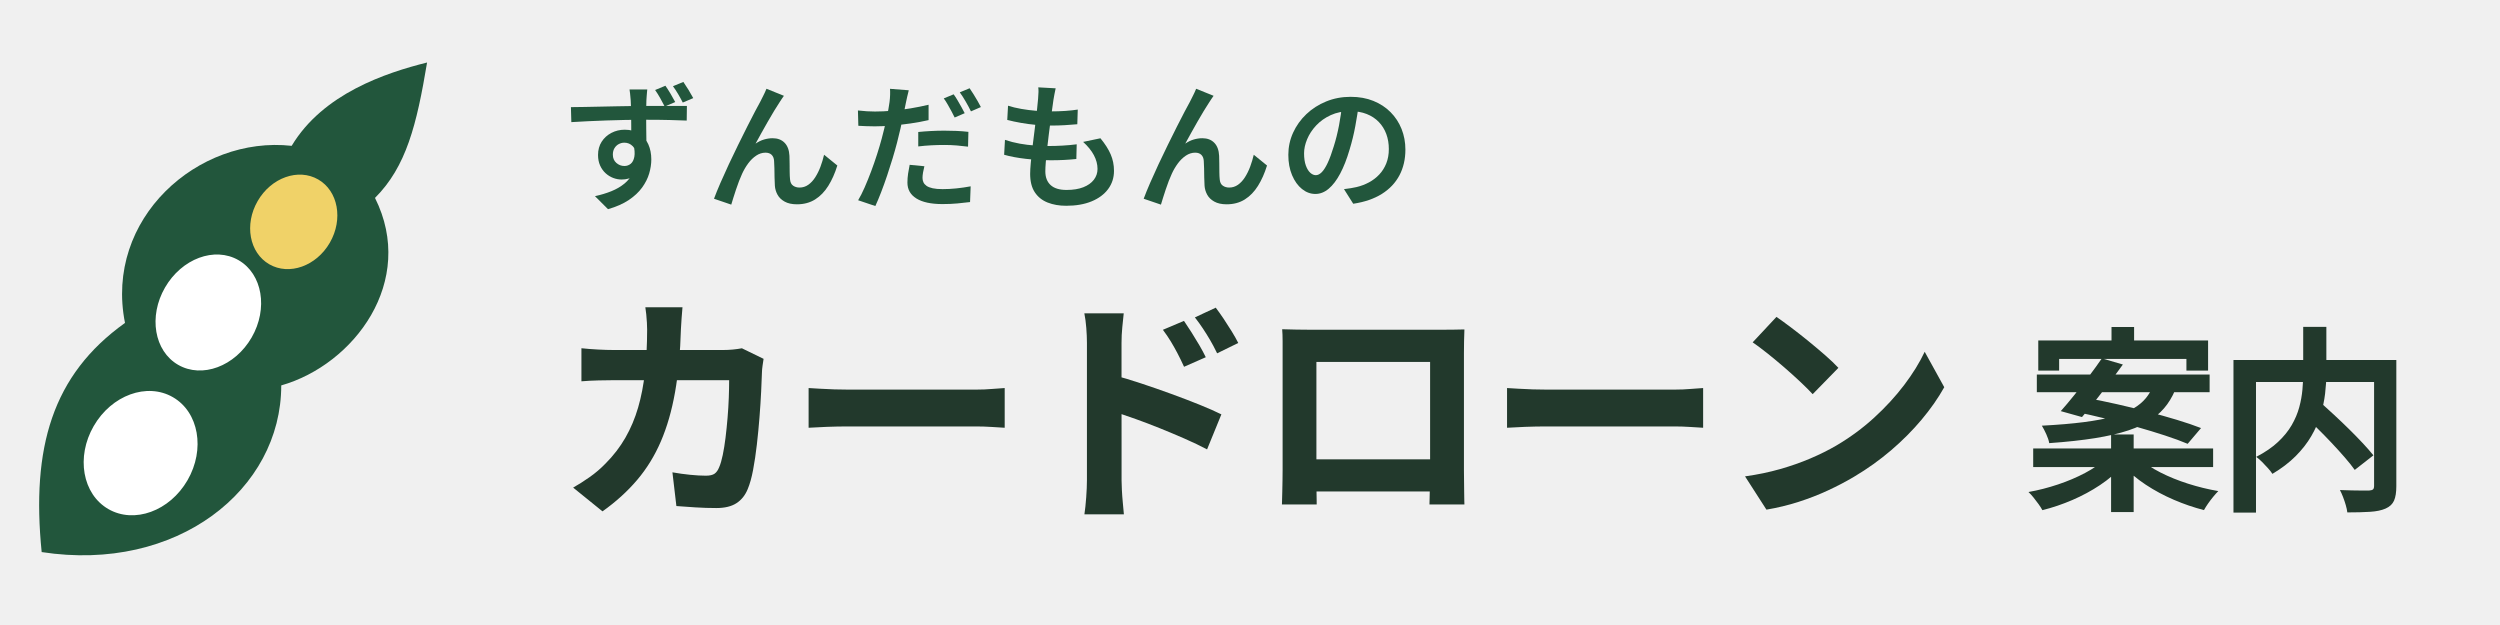
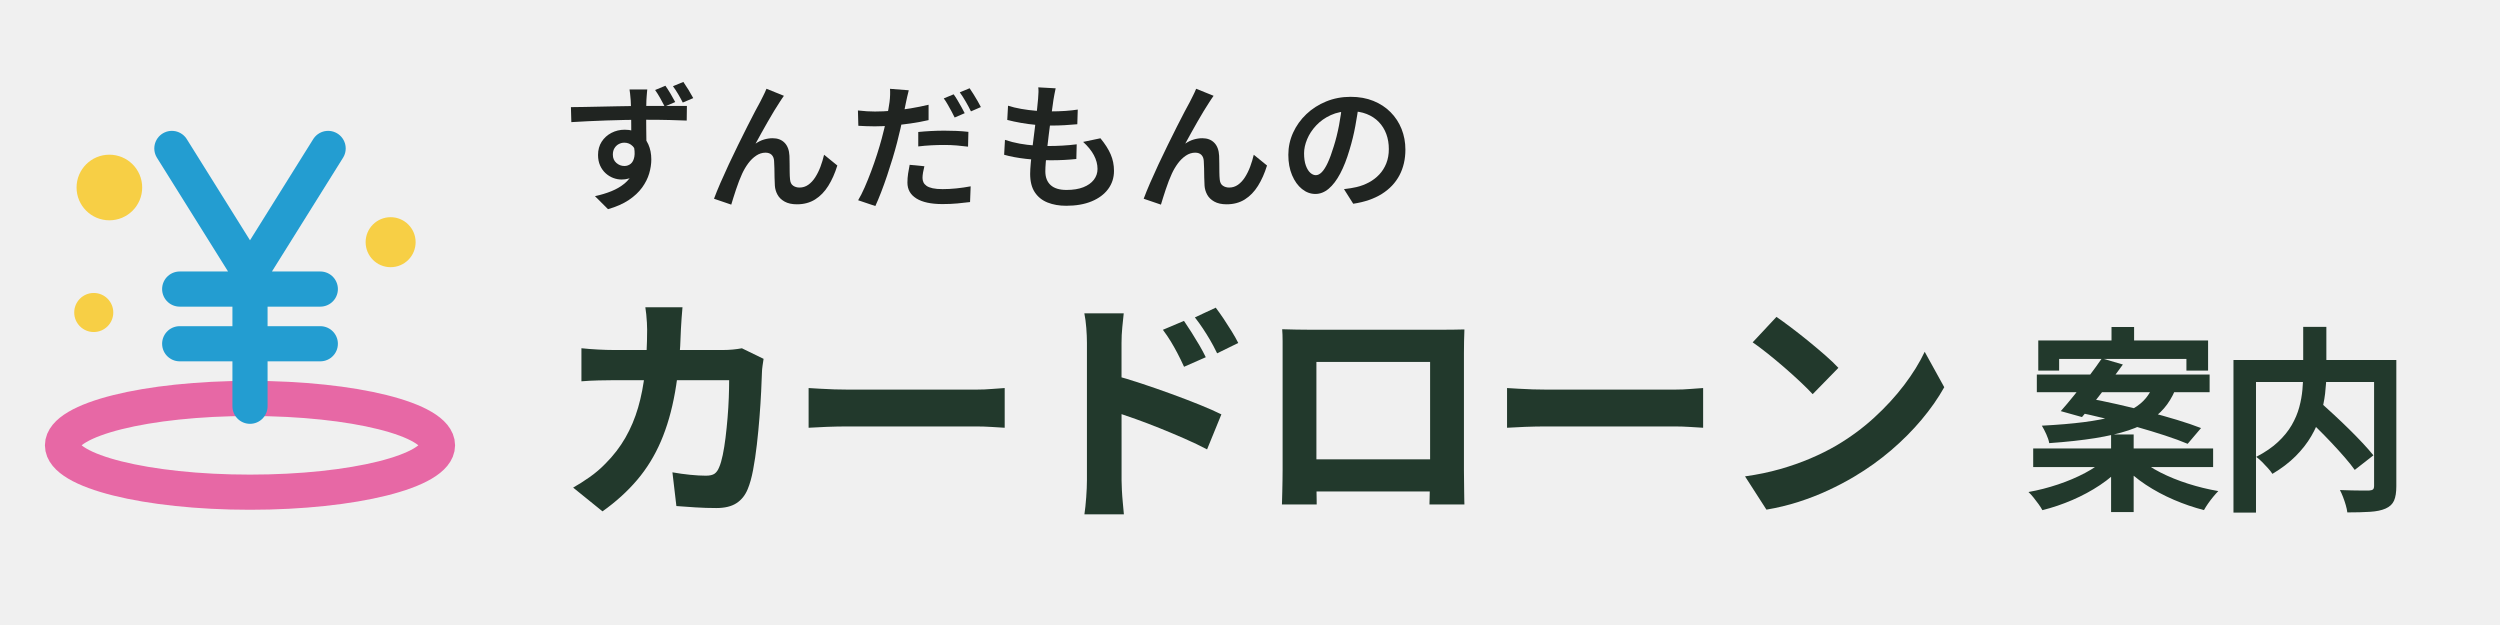
<svg xmlns="http://www.w3.org/2000/svg" viewBox="0 0 240 60" role="img" aria-labelledby="title">
-   <g transform="translate(0 4)">
-     <path fill="#22563c" d="M4 49C3 39 5 32 12 27C10 17 19 9 28 10C31 5 37 3 41 2C40 8 39 12 36 15C40 23 34 31 27 33C27 43 17 51 4 49Z" />
-     <ellipse cx="13.5" cy="39.5" rx="5.2" ry="6.2" transform="rotate(30 13.5 39.5)" fill="#fff" />
-     <ellipse cx="20" cy="26" rx="4.8" ry="5.8" transform="rotate(30 20 26)" fill="#fff" />
-     <ellipse cx="28.2" cy="17.3" rx="4" ry="4.7" transform="rotate(30 28.2 17.3)" fill="#f0d268" />
+   <g transform="translate(0 6) scale(.75)">
+     <ellipse cx="32" cy="49" rx="24" ry="6" fill="none" stroke="#e768a5" stroke-width="4.5" />
+     <g fill="#f7cf45">
+       <circle cx="14" cy="16" r="4.2" />
+       <circle cx="50" cy="23" r="3.2" />
+       <circle cx="12" cy="32" r="2.5" />
+     </g>
+     <path d="M22 11L32 27L42 11M32 27V44M23 29H41M23 36H41" fill="none" stroke="#239dd1" stroke-width="4.5" stroke-linecap="round" stroke-linejoin="round" />
  </g>
-   <path fill="#22563c" transform="translate(54.000 19) scale(0.0132 -0.0132)" d="M616.553 788.761Q615.883 781.741 614.213 765.365Q612.543 748.99 611.708 732.949Q610.873 716.909 610.203 709.229Q609.203 689.559 608.868 656.048Q608.533 622.538 608.533 582.023Q608.533 541.508 609.033 500.493Q609.533 459.478 610.033 423.132Q610.533 386.787 610.533 362.787L500.117 404.488Q500.117 421.868 500.117 452.559Q500.117 483.249 499.952 520.419Q499.787 557.589 499.287 594.919Q498.787 632.249 497.952 662.239Q497.117 692.229 496.117 708.559Q494.107 735.98 491.602 758.19Q489.097 780.401 487.427 788.761ZM61.259 660.223Q104.959 660.553 159.825 661.548Q214.69 662.543 274.876 663.873Q335.061 665.203 394.556 666.368Q454.051 667.533 506.85 668.198Q559.65 668.863 599.909 668.863Q640.178 668.863 685.013 669.033Q729.848 669.203 772.389 669.203Q814.929 669.203 849.645 669.038Q884.36 668.873 904.721 668.873L903.381 562.488Q857.67 564.488 782.279 566.493Q706.889 568.498 596.889 568.498Q529.858 568.498 459.693 567.163Q389.528 565.828 320.048 563.328Q250.569 560.828 185.754 557.833Q120.939 554.838 64.269 551.178ZM598.071 365.842Q598.071 288.381 578.401 236.965Q558.731 185.548 521.025 159.673Q483.32 133.797 429.219 133.797Q399.239 133.797 369.064 145.137Q338.889 156.478 313.868 179.158Q288.848 201.838 273.663 235.198Q258.478 268.559 258.478 312.599Q258.478 367.66 284.838 408.685Q311.198 449.711 355.579 472.881Q399.959 496.051 452.35 496.051Q516.081 496.051 559.132 467.355Q602.182 438.66 624.043 389.954Q645.903 341.249 645.903 279.878Q645.903 230.559 630.388 177.713Q614.873 124.868 578.677 75.013Q542.482 25.158 481.946 -15.357Q421.411 -55.873 331.041 -81.873L236.036 12.812Q300.996 26.792 355.676 48.921Q410.356 71.051 450.726 104.35Q491.097 137.65 513.297 184.805Q535.498 231.959 535.498 296.66Q535.498 350.828 510.713 376.272Q485.929 401.716 449.66 401.716Q428.721 401.716 409.601 391.752Q390.482 381.787 378.342 362.338Q366.203 342.889 366.203 314.609Q366.203 276.721 391.812 254.436Q417.421 232.152 449.99 232.152Q476.259 232.152 496.064 248.132Q515.868 264.111 522.503 299.441Q529.137 334.771 515.737 391.822ZM748.482 815.842Q766.822 789.492 786.302 756.842Q805.781 724.193 819.771 697.203L743.198 664.781Q727.868 694.781 710.394 726.091Q692.919 757.401 673.579 784.751ZM878.923 843.533Q897.263 817.182 916.748 785.363Q936.233 753.543 950.883 725.893L874.65 693.472Q859.32 724.132 841.17 754.946Q823.02 785.761 803.35 812.441Z" />
-   <path fill="#22563c" transform="translate(67.750 19) scale(0.0132 -0.0132)" d="M568.593 742.67Q561.583 733.33 553.253 720.5Q544.923 707.67 536.593 695.02Q518.913 668.68 496.598 631.561Q474.284 594.441 450.319 552.677Q426.355 510.913 403.72 469.979Q381.085 429.045 362.426 394.735Q392.355 415.593 424.274 424.863Q456.193 434.132 486.462 434.132Q541.182 434.132 573.512 401.106Q605.842 368.081 608.852 306.051Q609.852 281.781 610.017 250.137Q610.182 218.492 610.517 187.502Q610.852 156.512 613.193 134.543Q615.863 102.614 635.657 88.984Q655.452 75.355 682.051 75.355Q716.97 75.355 745.579 95.324Q774.188 115.294 796.318 149.763Q818.447 184.233 834.432 226.898Q850.417 269.563 860.757 313.954L957.122 235.66Q931.122 151.279 891.436 87.754Q851.751 24.229 795.551 -11.111Q739.35 -46.452 663.31 -46.452Q608.959 -46.452 573.749 -26.781Q538.538 -7.111 521.833 23.744Q505.127 54.599 502.787 88.99Q501.117 116.97 500.447 150.3Q499.777 183.63 499.442 215.444Q499.107 247.259 497.107 269.198Q495.437 297.478 479.472 313.277Q463.508 329.077 434.569 329.077Q399.289 329.077 367.02 307.602Q334.751 286.127 308.802 250.983Q282.852 215.838 264.533 175.498Q254.213 153.498 242.563 123.343Q230.913 93.188 220.263 60.863Q209.614 28.538 200.454 -0.292Q191.294 -29.122 185.624 -48.802L60.148 -5.98Q78.818 44.35 106.807 108.845Q134.797 173.34 168.117 244.67Q201.437 316 235.922 385.995Q270.407 455.99 301.891 518.655Q333.376 581.32 358.201 628.15Q383.026 674.98 396.356 698.98Q405.696 718.33 417.726 741.551Q429.757 764.771 441.797 793.852Z" />
-   <path fill="#22563c" transform="translate(81.500 19) scale(0.0132 -0.0132)" d="M434.933 782.792Q429.593 763.421 423.583 735.881Q417.573 708.34 414.233 692.66Q407.233 658.01 397.228 609.33Q387.223 560.65 375.218 506.794Q363.213 452.939 349.883 402.599Q336.213 349.939 317.548 287.944Q298.883 225.949 277.548 162.614Q256.213 99.279 234.208 42.099Q212.203 -15.081 191.863 -59.111L66.747 -16.959Q89.747 21.03 113.752 75.7Q137.757 130.37 161.267 193.046Q184.777 255.721 204.617 317.726Q224.457 379.731 238.457 432.061Q248.127 467.401 256.957 505.051Q265.787 542.7 273.617 578.345Q281.447 613.99 286.777 644.815Q292.107 675.64 295.107 697.33Q298.447 723.391 299.277 749.931Q300.107 776.472 298.437 793.492ZM189.31 628.274Q249.03 628.274 314.541 634.109Q380.051 639.944 447.386 651.114Q514.721 662.284 579.081 677.614V565.878Q517.081 551.538 447.566 541.538Q378.051 531.538 310.86 526.038Q243.67 520.538 187.98 520.538Q152.279 520.538 123.769 521.873Q95.259 523.208 68.269 524.538L65.259 635.944Q103.289 631.944 131.284 630.109Q159.279 628.274 189.31 628.274ZM503.959 479.472Q545.65 483.812 595.51 486.482Q645.37 489.152 693.711 489.152Q736.7 489.152 781.2 487.317Q825.7 485.482 868.731 480.482L866.061 372.767Q828.401 377.767 784.556 381.437Q740.711 385.107 695.03 385.107Q644.32 385.107 597.645 382.607Q550.97 380.107 503.959 374.437ZM548.583 230.401Q542.923 208.431 538.923 185.766Q534.923 163.101 534.923 145.462Q534.923 128.472 541.588 113.827Q548.253 99.182 564.063 87.873Q579.873 76.563 608.482 70.248Q637.091 63.933 680.98 63.933Q730.32 63.933 781.835 69.268Q833.35 74.604 885.081 84.274L880.731 -30.132Q839.051 -35.462 788.87 -40.132Q738.69 -44.802 679.98 -44.802Q556.239 -44.802 490.708 -4.256Q425.178 36.289 425.178 111.3Q425.178 144.35 430.188 177.571Q435.198 210.792 441.528 240.771ZM761.411 753.472Q774.411 735.802 789.241 710.797Q804.071 685.792 818.066 660.627Q832.061 635.462 841.721 616.142L768.828 584.721Q759.158 605.391 745.498 630.221Q731.838 655.051 717.678 680.051Q703.518 705.051 689.518 723.721ZM877.482 797.512Q890.812 778.842 906.307 753.507Q921.802 728.172 936.297 703.507Q950.792 678.842 959.452 660.852L887.229 629.431Q871.569 661.751 849.074 700.756Q826.579 739.761 805.919 767.761Z" />
-   <path fill="#22563c" transform="translate(95.250 19) scale(0.0132 -0.0132)" d="M461.563 797.132Q455.883 772.071 452.373 752.03Q448.863 731.99 445.522 713.3Q442.193 690.02 436.693 650.046Q431.193 610.071 424.357 560.241Q417.522 510.411 411.187 457.071Q404.852 403.731 399.017 353.056Q393.182 302.381 389.847 260.711Q386.512 219.041 386.512 193.391Q386.512 128.482 425.142 93.228Q463.771 57.974 540.67 57.974Q612.619 57.974 662.719 77.629Q712.818 97.284 739.437 132.073Q766.056 166.863 766.056 210.771Q766.056 261.441 739.391 311.231Q712.726 361.02 661.447 407.35L787.233 433.781Q837.553 372.731 861.703 316.886Q885.852 261.041 885.852 196.711Q885.852 121.7 843.172 64.325Q800.492 6.949 722.781 -25.091Q645.071 -57.132 537.98 -57.132Q462.548 -57.132 403.173 -33.611Q343.797 -10.091 309.952 40.934Q276.107 91.959 276.107 174.98Q276.107 206.3 280.942 257.965Q285.777 309.63 293.277 371.8Q300.777 433.97 309.112 498.475Q317.447 562.98 323.947 620.82Q330.447 678.66 333.777 720.33Q336.447 752.741 336.782 770.431Q337.117 788.122 335.117 804.152ZM115.249 670.543Q158.929 656.533 211.614 647.363Q264.3 638.193 319.0 633.693Q373.7 629.193 422.421 629.193Q480.761 629.193 531.926 632.698Q583.091 636.203 622.37 642.533L619.02 535.818Q573.051 531.818 527.401 528.983Q481.751 526.148 419.401 526.148Q371.01 526.148 316.65 531.318Q262.289 536.488 208.939 545.828Q155.589 555.168 109.569 567.178ZM92.939 422.213Q145.32 404.533 200.175 394.698Q255.03 384.863 308.881 381.198Q362.731 377.533 412.101 377.533Q459.721 377.533 512.561 380.538Q565.401 383.543 614.7 389.863L612.02 283.158Q568.091 278.498 522.957 276.163Q477.822 273.828 429.852 273.828Q335.03 273.828 244.975 284.168Q154.919 294.508 86.919 313.828Z" />
-   <path fill="#22563c" transform="translate(109.000 19) scale(0.0132 -0.0132)" d="M568.593 742.67Q561.583 733.33 553.253 720.5Q544.923 707.67 536.593 695.02Q518.913 668.68 496.598 631.561Q474.284 594.441 450.319 552.677Q426.355 510.913 403.72 469.979Q381.085 429.045 362.426 394.735Q392.355 415.593 424.274 424.863Q456.193 434.132 486.462 434.132Q541.182 434.132 573.512 401.106Q605.842 368.081 608.852 306.051Q609.852 281.781 610.017 250.137Q610.182 218.492 610.517 187.502Q610.852 156.512 613.193 134.543Q615.863 102.614 635.657 88.984Q655.452 75.355 682.051 75.355Q716.97 75.355 745.579 95.324Q774.188 115.294 796.318 149.763Q818.447 184.233 834.432 226.898Q850.417 269.563 860.757 313.954L957.122 235.66Q931.122 151.279 891.436 87.754Q851.751 24.229 795.551 -11.111Q739.35 -46.452 663.31 -46.452Q608.959 -46.452 573.749 -26.781Q538.538 -7.111 521.833 23.744Q505.127 54.599 502.787 88.99Q501.117 116.97 500.447 150.3Q499.777 183.63 499.442 215.444Q499.107 247.259 497.107 269.198Q495.437 297.478 479.472 313.277Q463.508 329.077 434.569 329.077Q399.289 329.077 367.02 307.602Q334.751 286.127 308.802 250.983Q282.852 215.838 264.533 175.498Q254.213 153.498 242.563 123.343Q230.913 93.188 220.263 60.863Q209.614 28.538 200.454 -0.292Q191.294 -29.122 185.624 -48.802L60.148 -5.98Q78.818 44.35 106.807 108.845Q134.797 173.34 168.117 244.67Q201.437 316 235.922 385.995Q270.407 455.99 301.891 518.655Q333.376 581.32 358.201 628.15Q383.026 674.98 396.356 698.98Q405.696 718.33 417.726 741.551Q429.757 764.771 441.797 793.852Z" />
-   <path fill="#22563c" transform="translate(122.750 19) scale(0.0132 -0.0132)" d="M583.573 684.69Q573.233 607.7 557.563 522.195Q541.893 436.69 515.533 350.279Q485.873 248.959 447.687 177.094Q409.502 105.229 364.292 67.023Q319.081 28.818 267.01 28.818Q214.579 28.818 169.698 64.863Q124.818 100.909 97.637 165.294Q70.457 229.68 70.457 313.36Q70.457 398.401 105.137 474.436Q139.818 550.472 201.508 609.162Q263.198 667.852 345.734 701.533Q428.269 735.213 523.65 735.213Q615.36 735.213 688.561 705.703Q761.761 676.193 813.952 623.667Q866.142 571.142 893.987 501.271Q921.832 431.401 921.832 351.35Q921.832 246.35 878.512 164.325Q835.193 82.3 750.852 29.264Q666.512 -23.771 542.452 -42.472L475.198 63.913Q502.909 66.923 524.909 70.763Q546.909 74.604 566.599 78.944Q614.599 90.284 657.064 113.109Q699.528 135.933 731.983 170.408Q764.437 204.883 782.902 251.332Q801.366 297.781 801.366 355.36Q801.366 414.68 782.886 464.815Q764.407 514.949 728.442 552.249Q692.478 589.548 640.528 610.188Q588.579 630.828 521.64 630.828Q441.33 630.828 378.706 602.008Q316.081 573.188 272.792 526.883Q229.502 480.579 207.198 426.959Q184.893 373.34 184.893 324.411Q184.893 270.852 197.852 235.413Q210.812 199.974 230.261 182.664Q249.711 165.355 270.35 165.355Q292.33 165.355 313.954 187.334Q335.579 209.314 357.193 255.743Q378.807 302.172 400.767 374.36Q423.437 446.02 439.107 527.695Q454.777 609.37 461.777 687.711Z" />
+   <path fill="#202421" transform="translate(54.000 19) scale(0.0132 -0.0132)" d="M616.553 788.761Q615.883 781.741 614.213 765.365Q612.543 748.99 611.708 732.949Q610.873 716.909 610.203 709.229Q609.203 689.559 608.868 656.048Q608.533 622.538 608.533 582.023Q608.533 541.508 609.033 500.493Q609.533 459.478 610.033 423.132Q610.533 386.787 610.533 362.787L500.117 404.488Q500.117 421.868 500.117 452.559Q500.117 483.249 499.952 520.419Q499.787 557.589 499.287 594.919Q498.787 632.249 497.952 662.239Q497.117 692.229 496.117 708.559Q494.107 735.98 491.602 758.19Q489.097 780.401 487.427 788.761ZM61.259 660.223Q104.959 660.553 159.825 661.548Q214.69 662.543 274.876 663.873Q335.061 665.203 394.556 666.368Q454.051 667.533 506.85 668.198Q559.65 668.863 599.909 668.863Q640.178 668.863 685.013 669.033Q729.848 669.203 772.389 669.203Q814.929 669.203 849.645 669.038Q884.36 668.873 904.721 668.873L903.381 562.488Q857.67 564.488 782.279 566.493Q706.889 568.498 596.889 568.498Q529.858 568.498 459.693 567.163Q389.528 565.828 320.048 563.328Q250.569 560.828 185.754 557.833Q120.939 554.838 64.269 551.178ZM598.071 365.842Q598.071 288.381 578.401 236.965Q558.731 185.548 521.025 159.673Q483.32 133.797 429.219 133.797Q399.239 133.797 369.064 145.137Q338.889 156.478 313.868 179.158Q288.848 201.838 273.663 235.198Q258.478 268.559 258.478 312.599Q258.478 367.66 284.838 408.685Q311.198 449.711 355.579 472.881Q399.959 496.051 452.35 496.051Q516.081 496.051 559.132 467.355Q602.182 438.66 624.043 389.954Q645.903 341.249 645.903 279.878Q645.903 230.559 630.388 177.713Q614.873 124.868 578.677 75.013Q542.482 25.158 481.946 -15.357Q421.411 -55.873 331.041 -81.873L236.036 12.812Q300.996 26.792 355.676 48.921Q410.356 71.051 450.726 104.35Q491.097 137.65 513.297 184.805Q535.498 231.959 535.498 296.66Q535.498 350.828 510.713 376.272Q485.929 401.716 449.66 401.716Q428.721 401.716 409.601 391.752Q390.482 381.787 378.342 362.338Q366.203 342.889 366.203 314.609Q366.203 276.721 391.812 254.436Q417.421 232.152 449.99 232.152Q476.259 232.152 496.064 248.132Q515.868 264.111 522.503 299.441Q529.137 334.771 515.737 391.822ZM748.482 815.842Q766.822 789.492 786.302 756.842Q805.781 724.193 819.771 697.203L743.198 664.781Q727.868 694.781 710.394 726.091Q692.919 757.401 673.579 784.751ZM878.923 843.533Q897.263 817.182 916.748 785.363Q936.233 753.543 950.883 725.893L874.65 693.472Q859.32 724.132 841.17 754.946Q823.02 785.761 803.35 812.441Z" />
+   <path fill="#202421" transform="translate(67.750 19) scale(0.0132 -0.0132)" d="M568.593 742.67Q561.583 733.33 553.253 720.5Q544.923 707.67 536.593 695.02Q518.913 668.68 496.598 631.561Q474.284 594.441 450.319 552.677Q426.355 510.913 403.72 469.979Q381.085 429.045 362.426 394.735Q392.355 415.593 424.274 424.863Q456.193 434.132 486.462 434.132Q541.182 434.132 573.512 401.106Q605.842 368.081 608.852 306.051Q609.852 281.781 610.017 250.137Q610.182 218.492 610.517 187.502Q610.852 156.512 613.193 134.543Q615.863 102.614 635.657 88.984Q655.452 75.355 682.051 75.355Q716.97 75.355 745.579 95.324Q774.188 115.294 796.318 149.763Q818.447 184.233 834.432 226.898Q850.417 269.563 860.757 313.954L957.122 235.66Q931.122 151.279 891.436 87.754Q851.751 24.229 795.551 -11.111Q739.35 -46.452 663.31 -46.452Q608.959 -46.452 573.749 -26.781Q538.538 -7.111 521.833 23.744Q505.127 54.599 502.787 88.99Q501.117 116.97 500.447 150.3Q499.777 183.63 499.442 215.444Q499.107 247.259 497.107 269.198Q495.437 297.478 479.472 313.277Q463.508 329.077 434.569 329.077Q399.289 329.077 367.02 307.602Q334.751 286.127 308.802 250.983Q282.852 215.838 264.533 175.498Q254.213 153.498 242.563 123.343Q230.913 93.188 220.263 60.863Q209.614 28.538 200.454 -0.292Q191.294 -29.122 185.624 -48.802L60.148 -5.98Q78.818 44.35 106.807 108.845Q134.797 173.34 168.117 244.67Q201.437 316 235.922 385.995Q270.407 455.99 301.891 518.655Q333.376 581.32 358.201 628.15Q383.026 674.98 396.356 698.98Q405.696 718.33 417.726 741.551Q429.757 764.771 441.797 793.852Z" />
+   <path fill="#202421" transform="translate(81.500 19) scale(0.0132 -0.0132)" d="M434.933 782.792Q429.593 763.421 423.583 735.881Q417.573 708.34 414.233 692.66Q407.233 658.01 397.228 609.33Q387.223 560.65 375.218 506.794Q363.213 452.939 349.883 402.599Q336.213 349.939 317.548 287.944Q298.883 225.949 277.548 162.614Q256.213 99.279 234.208 42.099Q212.203 -15.081 191.863 -59.111L66.747 -16.959Q89.747 21.03 113.752 75.7Q137.757 130.37 161.267 193.046Q184.777 255.721 204.617 317.726Q224.457 379.731 238.457 432.061Q248.127 467.401 256.957 505.051Q265.787 542.7 273.617 578.345Q281.447 613.99 286.777 644.815Q292.107 675.64 295.107 697.33Q298.447 723.391 299.277 749.931Q300.107 776.472 298.437 793.492ZM189.31 628.274Q249.03 628.274 314.541 634.109Q380.051 639.944 447.386 651.114Q514.721 662.284 579.081 677.614V565.878Q517.081 551.538 447.566 541.538Q378.051 531.538 310.86 526.038Q243.67 520.538 187.98 520.538Q152.279 520.538 123.769 521.873Q95.259 523.208 68.269 524.538L65.259 635.944Q103.289 631.944 131.284 630.109Q159.279 628.274 189.31 628.274ZM503.959 479.472Q545.65 483.812 595.51 486.482Q645.37 489.152 693.711 489.152Q736.7 489.152 781.2 487.317Q825.7 485.482 868.731 480.482L866.061 372.767Q828.401 377.767 784.556 381.437Q740.711 385.107 695.03 385.107Q644.32 385.107 597.645 382.607Q550.97 380.107 503.959 374.437ZM548.583 230.401Q542.923 208.431 538.923 185.766Q534.923 163.101 534.923 145.462Q534.923 128.472 541.588 113.827Q548.253 99.182 564.063 87.873Q579.873 76.563 608.482 70.248Q637.091 63.933 680.98 63.933Q730.32 63.933 781.835 69.268Q833.35 74.604 885.081 84.274L880.731 -30.132Q839.051 -35.462 788.87 -40.132Q738.69 -44.802 679.98 -44.802Q556.239 -44.802 490.708 -4.256Q425.178 36.289 425.178 111.3Q425.178 144.35 430.188 177.571Q435.198 210.792 441.528 240.771ZM761.411 753.472Q774.411 735.802 789.241 710.797Q804.071 685.792 818.066 660.627Q832.061 635.462 841.721 616.142L768.828 584.721Q759.158 605.391 745.498 630.221Q731.838 655.051 717.678 680.051Q703.518 705.051 689.518 723.721ZM877.482 797.512Q890.812 778.842 906.307 753.507Q921.802 728.172 936.297 703.507Q950.792 678.842 959.452 660.852L887.229 629.431Q871.569 661.751 849.074 700.756Q826.579 739.761 805.919 767.761Z" />
+   <path fill="#202421" transform="translate(95.250 19) scale(0.0132 -0.0132)" d="M461.563 797.132Q455.883 772.071 452.373 752.03Q448.863 731.99 445.522 713.3Q442.193 690.02 436.693 650.046Q431.193 610.071 424.357 560.241Q417.522 510.411 411.187 457.071Q404.852 403.731 399.017 353.056Q393.182 302.381 389.847 260.711Q386.512 219.041 386.512 193.391Q386.512 128.482 425.142 93.228Q463.771 57.974 540.67 57.974Q612.619 57.974 662.719 77.629Q712.818 97.284 739.437 132.073Q766.056 166.863 766.056 210.771Q766.056 261.441 739.391 311.231Q712.726 361.02 661.447 407.35L787.233 433.781Q837.553 372.731 861.703 316.886Q885.852 261.041 885.852 196.711Q885.852 121.7 843.172 64.325Q800.492 6.949 722.781 -25.091Q645.071 -57.132 537.98 -57.132Q462.548 -57.132 403.173 -33.611Q343.797 -10.091 309.952 40.934Q276.107 91.959 276.107 174.98Q276.107 206.3 280.942 257.965Q285.777 309.63 293.277 371.8Q300.777 433.97 309.112 498.475Q317.447 562.98 323.947 620.82Q330.447 678.66 333.777 720.33Q336.447 752.741 336.782 770.431Q337.117 788.122 335.117 804.152ZM115.249 670.543Q158.929 656.533 211.614 647.363Q264.3 638.193 319.0 633.693Q373.7 629.193 422.421 629.193Q480.761 629.193 531.926 632.698Q583.091 636.203 622.37 642.533L619.02 535.818Q573.051 531.818 527.401 528.983Q481.751 526.148 419.401 526.148Q371.01 526.148 316.65 531.318Q262.289 536.488 208.939 545.828Q155.589 555.168 109.569 567.178ZM92.939 422.213Q145.32 404.533 200.175 394.698Q255.03 384.863 308.881 381.198Q362.731 377.533 412.101 377.533Q459.721 377.533 512.561 380.538Q565.401 383.543 614.7 389.863L612.02 283.158Q568.091 278.498 522.957 276.163Q477.822 273.828 429.852 273.828Q335.03 273.828 244.975 284.168Q154.919 294.508 86.919 313.828Z" />
+   <path fill="#202421" transform="translate(109.000 19) scale(0.0132 -0.0132)" d="M568.593 742.67Q561.583 733.33 553.253 720.5Q544.923 707.67 536.593 695.02Q518.913 668.68 496.598 631.561Q474.284 594.441 450.319 552.677Q426.355 510.913 403.72 469.979Q381.085 429.045 362.426 394.735Q392.355 415.593 424.274 424.863Q456.193 434.132 486.462 434.132Q541.182 434.132 573.512 401.106Q605.842 368.081 608.852 306.051Q609.852 281.781 610.017 250.137Q610.182 218.492 610.517 187.502Q610.852 156.512 613.193 134.543Q615.863 102.614 635.657 88.984Q655.452 75.355 682.051 75.355Q716.97 75.355 745.579 95.324Q774.188 115.294 796.318 149.763Q818.447 184.233 834.432 226.898Q850.417 269.563 860.757 313.954L957.122 235.66Q931.122 151.279 891.436 87.754Q851.751 24.229 795.551 -11.111Q739.35 -46.452 663.31 -46.452Q608.959 -46.452 573.749 -26.781Q538.538 -7.111 521.833 23.744Q505.127 54.599 502.787 88.99Q501.117 116.97 500.447 150.3Q499.777 183.63 499.442 215.444Q499.107 247.259 497.107 269.198Q495.437 297.478 479.472 313.277Q463.508 329.077 434.569 329.077Q399.289 329.077 367.02 307.602Q334.751 286.127 308.802 250.983Q282.852 215.838 264.533 175.498Q254.213 153.498 242.563 123.343Q230.913 93.188 220.263 60.863Q209.614 28.538 200.454 -0.292Q191.294 -29.122 185.624 -48.802L60.148 -5.98Q78.818 44.35 106.807 108.845Q134.797 173.34 168.117 244.67Q201.437 316 235.922 385.995Q270.407 455.99 301.891 518.655Q333.376 581.32 358.201 628.15Q383.026 674.98 396.356 698.98Q405.696 718.33 417.726 741.551Q429.757 764.771 441.797 793.852Z" />
+   <path fill="#202421" transform="translate(122.750 19) scale(0.0132 -0.0132)" d="M583.573 684.69Q573.233 607.7 557.563 522.195Q541.893 436.69 515.533 350.279Q485.873 248.959 447.687 177.094Q409.502 105.229 364.292 67.023Q319.081 28.818 267.01 28.818Q214.579 28.818 169.698 64.863Q124.818 100.909 97.637 165.294Q70.457 229.68 70.457 313.36Q70.457 398.401 105.137 474.436Q139.818 550.472 201.508 609.162Q263.198 667.852 345.734 701.533Q428.269 735.213 523.65 735.213Q615.36 735.213 688.561 705.703Q761.761 676.193 813.952 623.667Q866.142 571.142 893.987 501.271Q921.832 431.401 921.832 351.35Q921.832 246.35 878.512 164.325Q835.193 82.3 750.852 29.264Q666.512 -23.771 542.452 -42.472L475.198 63.913Q502.909 66.923 524.909 70.763Q546.909 74.604 566.599 78.944Q614.599 90.284 657.064 113.109Q699.528 135.933 731.983 170.408Q764.437 204.883 782.902 251.332Q801.366 297.781 801.366 355.36Q801.366 414.68 782.886 464.815Q764.407 514.949 728.442 552.249Q692.478 589.548 640.528 610.188Q588.579 630.828 521.64 630.828Q441.33 630.828 378.706 602.008Q316.081 573.188 272.792 526.883Q229.502 480.579 207.198 426.959Q184.893 373.34 184.893 324.411Q184.893 270.852 197.852 235.413Q210.812 199.974 230.261 182.664Q249.711 165.355 270.35 165.355Q292.33 165.355 313.954 187.334Q335.579 209.314 357.193 255.743Q378.807 302.172 400.767 374.36Q423.437 446.02 439.107 527.695Q454.777 609.37 461.777 687.711Z" />
  <path fill="#22392c" transform="translate(53.200 48) scale(0.023 -0.023)" d="M535.606 804.401Q533.771 786.731 531.936 759.298Q530.101 731.865 529.101 713.865Q524.936 565.216 504.529 449.963Q484.122 334.711 445.462 244.86Q406.802 155.01 346.374 83.732Q285.946 12.454 201.741 -47.411L79.219 51.741Q111.249 69.761 147.614 95.199Q183.98 120.637 214.845 152.677Q264.02 202.038 297.253 259.883Q330.485 317.728 350.289 385.465Q370.094 453.203 378.986 534.075Q387.878 614.946 388.043 711.195Q388.043 722.36 387.126 739.87Q386.208 757.381 384.373 774.973Q382.538 792.566 380.538 804.401ZM874.071 589.206Q872.071 577.041 869.818 560.695Q867.566 544.35 867.401 535.855Q866.401 503.34 863.983 453.335Q861.566 403.33 857.066 345.747Q852.566 288.165 845.983 231.0Q839.401 173.835 830.236 125.335Q821.071 76.835 807.906 45.66Q792.236 7.135 760.963 -13.221Q729.69 -33.576 676.815 -33.576Q633.124 -33.576 589.619 -30.823Q546.114 -28.071 510.124 -25.236L493.599 115.482Q530.084 108.977 567.079 105.224Q604.074 101.472 633.064 101.472Q657.909 101.472 669.734 109.977Q681.559 118.482 688.889 137.317Q697.043 155.967 703.703 188.019Q710.363 220.071 715.276 260.118Q720.188 300.165 723.771 343.217Q727.353 386.269 728.853 426.749Q730.353 467.229 730.353 500.064H247.855Q223.041 500.064 184.84 499.146Q146.64 498.229 113.784 495.394V633.431Q146.475 629.926 183.0 628.009Q219.525 626.091 247.69 626.091H705.889Q725.219 626.091 745.069 627.926Q764.919 629.761 783.609 633.266Z" />
  <path fill="#22392c" transform="translate(75.550 48) scale(0.023 -0.023)" d="M90.289 467.297Q108.97 466.297 137.912 464.462Q166.855 462.627 198.041 461.709Q229.226 460.792 254.216 460.792Q281.091 460.792 318.271 460.792Q355.452 460.792 398.946 460.792Q442.441 460.792 488.591 460.792Q534.741 460.792 579.803 460.792Q624.865 460.792 665.515 460.792Q706.165 460.792 738.16 460.792Q770.155 460.792 789.835 460.792Q824.825 460.792 856.51 463.544Q888.195 466.297 908.711 467.297V301.538Q890.7 302.538 856.18 304.791Q821.66 307.043 790 307.043Q770.32 307.043 737.825 307.043Q705.33 307.043 664.763 307.043Q624.195 307.043 579.133 307.043Q534.071 307.043 487.921 307.043Q441.771 307.043 398.276 307.043Q354.781 307.043 317.601 307.043Q280.421 307.043 254.216 307.043Q211.711 307.043 165.51 305.291Q119.31 303.538 90.289 301.538Z" />
  <path fill="#22392c" transform="translate(97.900 48) scale(0.023 -0.023)" d="M685.276 747.606Q699.617 726.761 716.617 699.926Q733.617 673.091 749.364 646.179Q765.111 619.266 776.276 595.936L685.65 556.051Q670.64 588.741 657.645 613.401Q644.65 638.061 630.572 661.386Q616.495 684.711 597.32 710.391ZM817.822 802.792Q833.162 782.781 850.58 756.781Q867.997 730.781 884.327 704.287Q900.657 677.792 911.822 655.462L823.7 612.236Q807.855 644.926 793.525 669.086Q779.195 693.246 764.618 715.318Q750.041 737.391 730.865 762.236ZM280.239 82.36Q280.239 102.216 280.239 146.056Q280.239 189.896 280.239 247.308Q280.239 304.721 280.239 367.128Q280.239 429.535 280.239 487.608Q280.239 545.68 280.239 590.423Q280.239 635.165 280.239 656.165Q280.239 683.855 277.569 718.206Q274.899 752.556 269.394 779.236H433.812Q430.977 752.721 427.807 720.628Q424.637 688.535 424.637 656.165Q424.637 630.381 424.637 583.493Q424.637 536.606 424.637 478.452Q424.637 420.297 424.719 359.379Q424.802 298.462 424.802 242.364Q424.802 186.266 424.802 143.911Q424.802 101.556 424.802 82.36Q424.802 68.7 426.054 42.768Q427.307 16.835 429.977 -10.855Q432.647 -38.546 434.482 -59.896H269.724Q274.229 -30.041 277.234 11.072Q280.239 52.185 280.239 82.36ZM393.586 520.751Q443.421 507.421 505.514 486.921Q567.606 466.421 630.946 443.339Q694.287 420.256 749.869 397.844Q805.452 375.431 841.431 357.441L781.67 211.208Q739.505 233.538 688.85 255.698Q638.195 277.858 586.046 298.936Q533.896 320.013 484.241 337.76Q434.586 355.508 393.586 369.178Z" />
  <path fill="#22392c" transform="translate(120.250 48) scale(0.023 -0.023)" d="M123.414 712.771Q154.084 711.771 182.362 711.271Q210.64 710.771 231.485 710.771Q247.67 710.771 281.51 710.771Q315.35 710.771 360.433 710.771Q405.515 710.771 456.428 710.771Q507.34 710.771 558.588 710.771Q609.835 710.771 654.753 710.771Q699.67 710.771 733.68 710.771Q767.69 710.771 783.711 710.771Q802.721 710.771 829.396 710.854Q856.071 710.936 884.091 711.936Q883.091 688.751 882.591 662.478Q882.091 636.206 882.091 612.185Q882.091 598.505 882.091 569.005Q882.091 539.505 882.091 498.928Q882.091 458.35 882.091 413.195Q882.091 368.041 882.091 322.216Q882.091 276.391 882.091 236.061Q882.091 195.731 882.091 166.226Q882.091 136.721 882.091 122.865Q882.091 108.02 882.509 84.753Q882.926 61.485 883.009 38.387Q883.091 15.289 883.591 -1.051Q884.091 -17.391 884.091 -18.546H738.198Q738.363 -17.061 738.781 6.124Q739.198 29.31 740.033 61.258Q740.868 93.206 740.868 121.401Q740.868 134.421 740.868 165.421Q740.868 196.421 740.868 238.241Q740.868 280.061 740.868 326.288Q740.868 372.515 740.868 416.907Q740.868 461.3 740.868 497.444Q740.868 533.589 740.868 554.991Q740.868 576.394 740.868 576.394H266.307Q266.307 576.394 266.307 555.074Q266.307 533.754 266.307 497.609Q266.307 461.465 266.307 417.155Q266.307 372.845 266.307 326.7Q266.307 280.556 266.307 238.736Q266.307 196.916 266.307 165.834Q266.307 134.751 266.307 121.401Q266.307 102.711 266.307 79.185Q266.307 55.66 266.807 34.057Q267.307 12.454 267.389 -2.386Q267.472 -17.226 267.472 -18.546H122.414Q122.414 -17.226 122.914 -2.056Q123.414 13.114 123.914 35.712Q124.414 58.31 124.831 81.912Q125.249 105.515 125.249 124.37Q125.249 137.721 125.249 167.391Q125.249 197.061 125.249 237.638Q125.249 278.216 125.249 323.788Q125.249 369.36 125.249 414.85Q125.249 460.34 125.249 500.418Q125.249 540.495 125.249 569.747Q125.249 599 125.249 612.185Q125.249 634.37 125.249 662.731Q125.249 691.091 123.414 712.771ZM792.774 169.822V35.609H194.35V169.822Z" />
  <path fill="#22392c" transform="translate(142.600 48) scale(0.023 -0.023)" d="M90.289 467.297Q108.97 466.297 137.912 464.462Q166.855 462.627 198.041 461.709Q229.226 460.792 254.216 460.792Q281.091 460.792 318.271 460.792Q355.452 460.792 398.946 460.792Q442.441 460.792 488.591 460.792Q534.741 460.792 579.803 460.792Q624.865 460.792 665.515 460.792Q706.165 460.792 738.16 460.792Q770.155 460.792 789.835 460.792Q824.825 460.792 856.51 463.544Q888.195 466.297 908.711 467.297V301.538Q890.7 302.538 856.18 304.791Q821.66 307.043 790 307.043Q770.32 307.043 737.825 307.043Q705.33 307.043 664.763 307.043Q624.195 307.043 579.133 307.043Q534.071 307.043 487.921 307.043Q441.771 307.043 398.276 307.043Q354.781 307.043 317.601 307.043Q280.421 307.043 254.216 307.043Q211.711 307.043 165.51 305.291Q119.31 303.538 90.289 301.538Z" />
  <path fill="#22392c" transform="translate(164.950 48) scale(0.023 -0.023)" d="M243.061 764.287Q269.226 746.287 304.226 719.869Q339.226 693.452 376.478 663.117Q413.731 632.781 446.901 603.776Q480.071 574.771 501.576 551.596L394.239 441.754Q374.569 463.094 343.734 492.182Q312.899 521.269 276.981 552.439Q241.064 583.609 206.064 611.444Q171.064 639.279 143.734 658.114ZM111.889 98.637Q189.518 109.462 257.668 128.864Q325.818 148.266 385.065 173.586Q444.313 198.906 492.818 227.236Q579.353 278.246 650.878 343.674Q722.404 409.101 776.171 480.034Q829.939 550.967 861.784 618.657L943.411 470.754Q905.061 402.229 848.535 334.966Q792.01 267.703 721.315 207.281Q650.619 146.858 568.764 98.188Q518.094 67.858 458.929 40.368Q399.764 12.878 334.784 -7.941Q269.805 -28.761 201.195 -40.246Z" />
  <path fill="#22392c" transform="translate(194.300 47.5) scale(0.019 -0.019)" d="M442.398 847.676H556.502V716.599H442.398ZM440.223 304.874H554.327V-87.401H440.223ZM72.324 779.902H930.326V627.501H820.847V686.373H177.728V627.501H72.324ZM65.025 607.651H938.075V518.473H65.025ZM46.674 233.975H955.776V140.172H46.674ZM393.648 689.275 499.777 658.249Q467.777 613.799 430.865 565.386Q393.952 516.974 358.49 472.149Q323.028 427.324 293.203 392.774L185.999 422.725Q217.273 457.725 254.048 503.5Q290.823 549.275 327.598 597.912Q364.373 646.55 393.648 689.275ZM263.326 418.799 325.828 487.201Q392.677 475.376 470.014 457.826Q547.352 440.276 625.364 420.001Q703.376 399.727 773.114 378.589Q842.851 357.452 894.676 337.177L827.098 257.524Q780.174 277.524 712.886 299.524Q645.599 321.524 568.174 343.524Q490.75 365.524 412.05 385.024Q333.35 404.524 263.326 418.799ZM410.423 180.473 494.776 143.097Q449.326 92.447 384.451 49.198Q319.576 5.948 244.701 -26.302Q169.826 -58.551 93.101 -77.651Q86.026 -64.226 73.688 -47.038Q61.35 -29.849 48.062 -13.386Q34.774 3.077 22.799 14.052Q98.349 27.527 172.273 52.339Q246.198 77.151 308.398 110.062Q370.598 142.974 410.423 180.473ZM583.877 182.648Q625.702 145.324 689.852 112.637Q754.001 79.951 829.876 55.864Q905.751 31.777 982.026 18.753Q970.326 7.052 956.175 -10.136Q942.025 -27.324 929.824 -44.875Q917.624 -62.425 909.548 -77.301Q833.548 -57.926 757.536 -25.314Q681.524 7.298 615.287 51.048Q549.049 94.797 501.874 146.447ZM654.673 554.774H773.952Q754.852 500.599 724.203 457.787Q693.553 414.974 646.09 382.024Q598.628 349.074 527.953 325.486Q457.278 301.899 358.99 286.174Q260.702 270.449 127.676 260.999Q124.501 280.499 112.8 306.175Q101.1 331.851 90.399 349.177Q214.175 355.727 302.85 367.189Q391.525 378.651 452.45 395.664Q513.375 412.676 552.537 435.738Q591.699 458.8 615.861 488.275Q640.023 517.75 654.673 554.774Z" />
  <path fill="#22392c" transform="translate(212.700 47.5) scale(0.019 -0.019)" d="M438.724 408.897 524.977 471.025Q558.551 440.825 596.939 405.35Q635.326 369.876 672.663 333.176Q710 296.476 742.425 261.826Q774.849 227.177 797.224 199.352L702.896 125.699Q682.971 153.799 652.134 189.311Q621.297 224.823 585.047 263.248Q548.797 301.673 510.91 338.96Q473.023 376.247 438.724 408.897ZM442.498 848.401H559.502V614.472Q559.502 564.847 553.19 511.484Q546.877 458.122 530.427 403.572Q513.977 349.022 483.289 296.372Q452.602 243.722 404.44 195.385Q356.278 147.048 286.954 105.748Q279.153 118.174 264.778 134.137Q250.402 150.1 234.802 165.838Q219.201 181.576 205.051 191.551Q271.2 225.776 314.962 266.675Q358.724 307.575 384.423 352.061Q410.123 396.548 422.448 442.073Q434.773 487.598 438.635 531.572Q442.498 575.547 442.498 615.197ZM90.149 681.101H850.449V569.897H203.978V-90.126H90.149ZM800.647 681.101H913.026V43.203Q913.026 -3.548 901.401 -29.687Q889.776 -55.825 858.9 -69.525Q828.475 -82.951 780.575 -85.988Q732.674 -89.026 665.399 -89.026Q663.674 -73.151 657.687 -52.425Q651.699 -31.699 643.899 -11.423Q636.098 8.852 628.023 24.003Q658.423 23.003 688.71 22.14Q718.997 21.278 742.684 21.415Q766.372 21.553 775.647 21.553Q789.922 22.553 795.284 27.328Q800.647 32.103 800.647 45.103Z" />
</svg>
